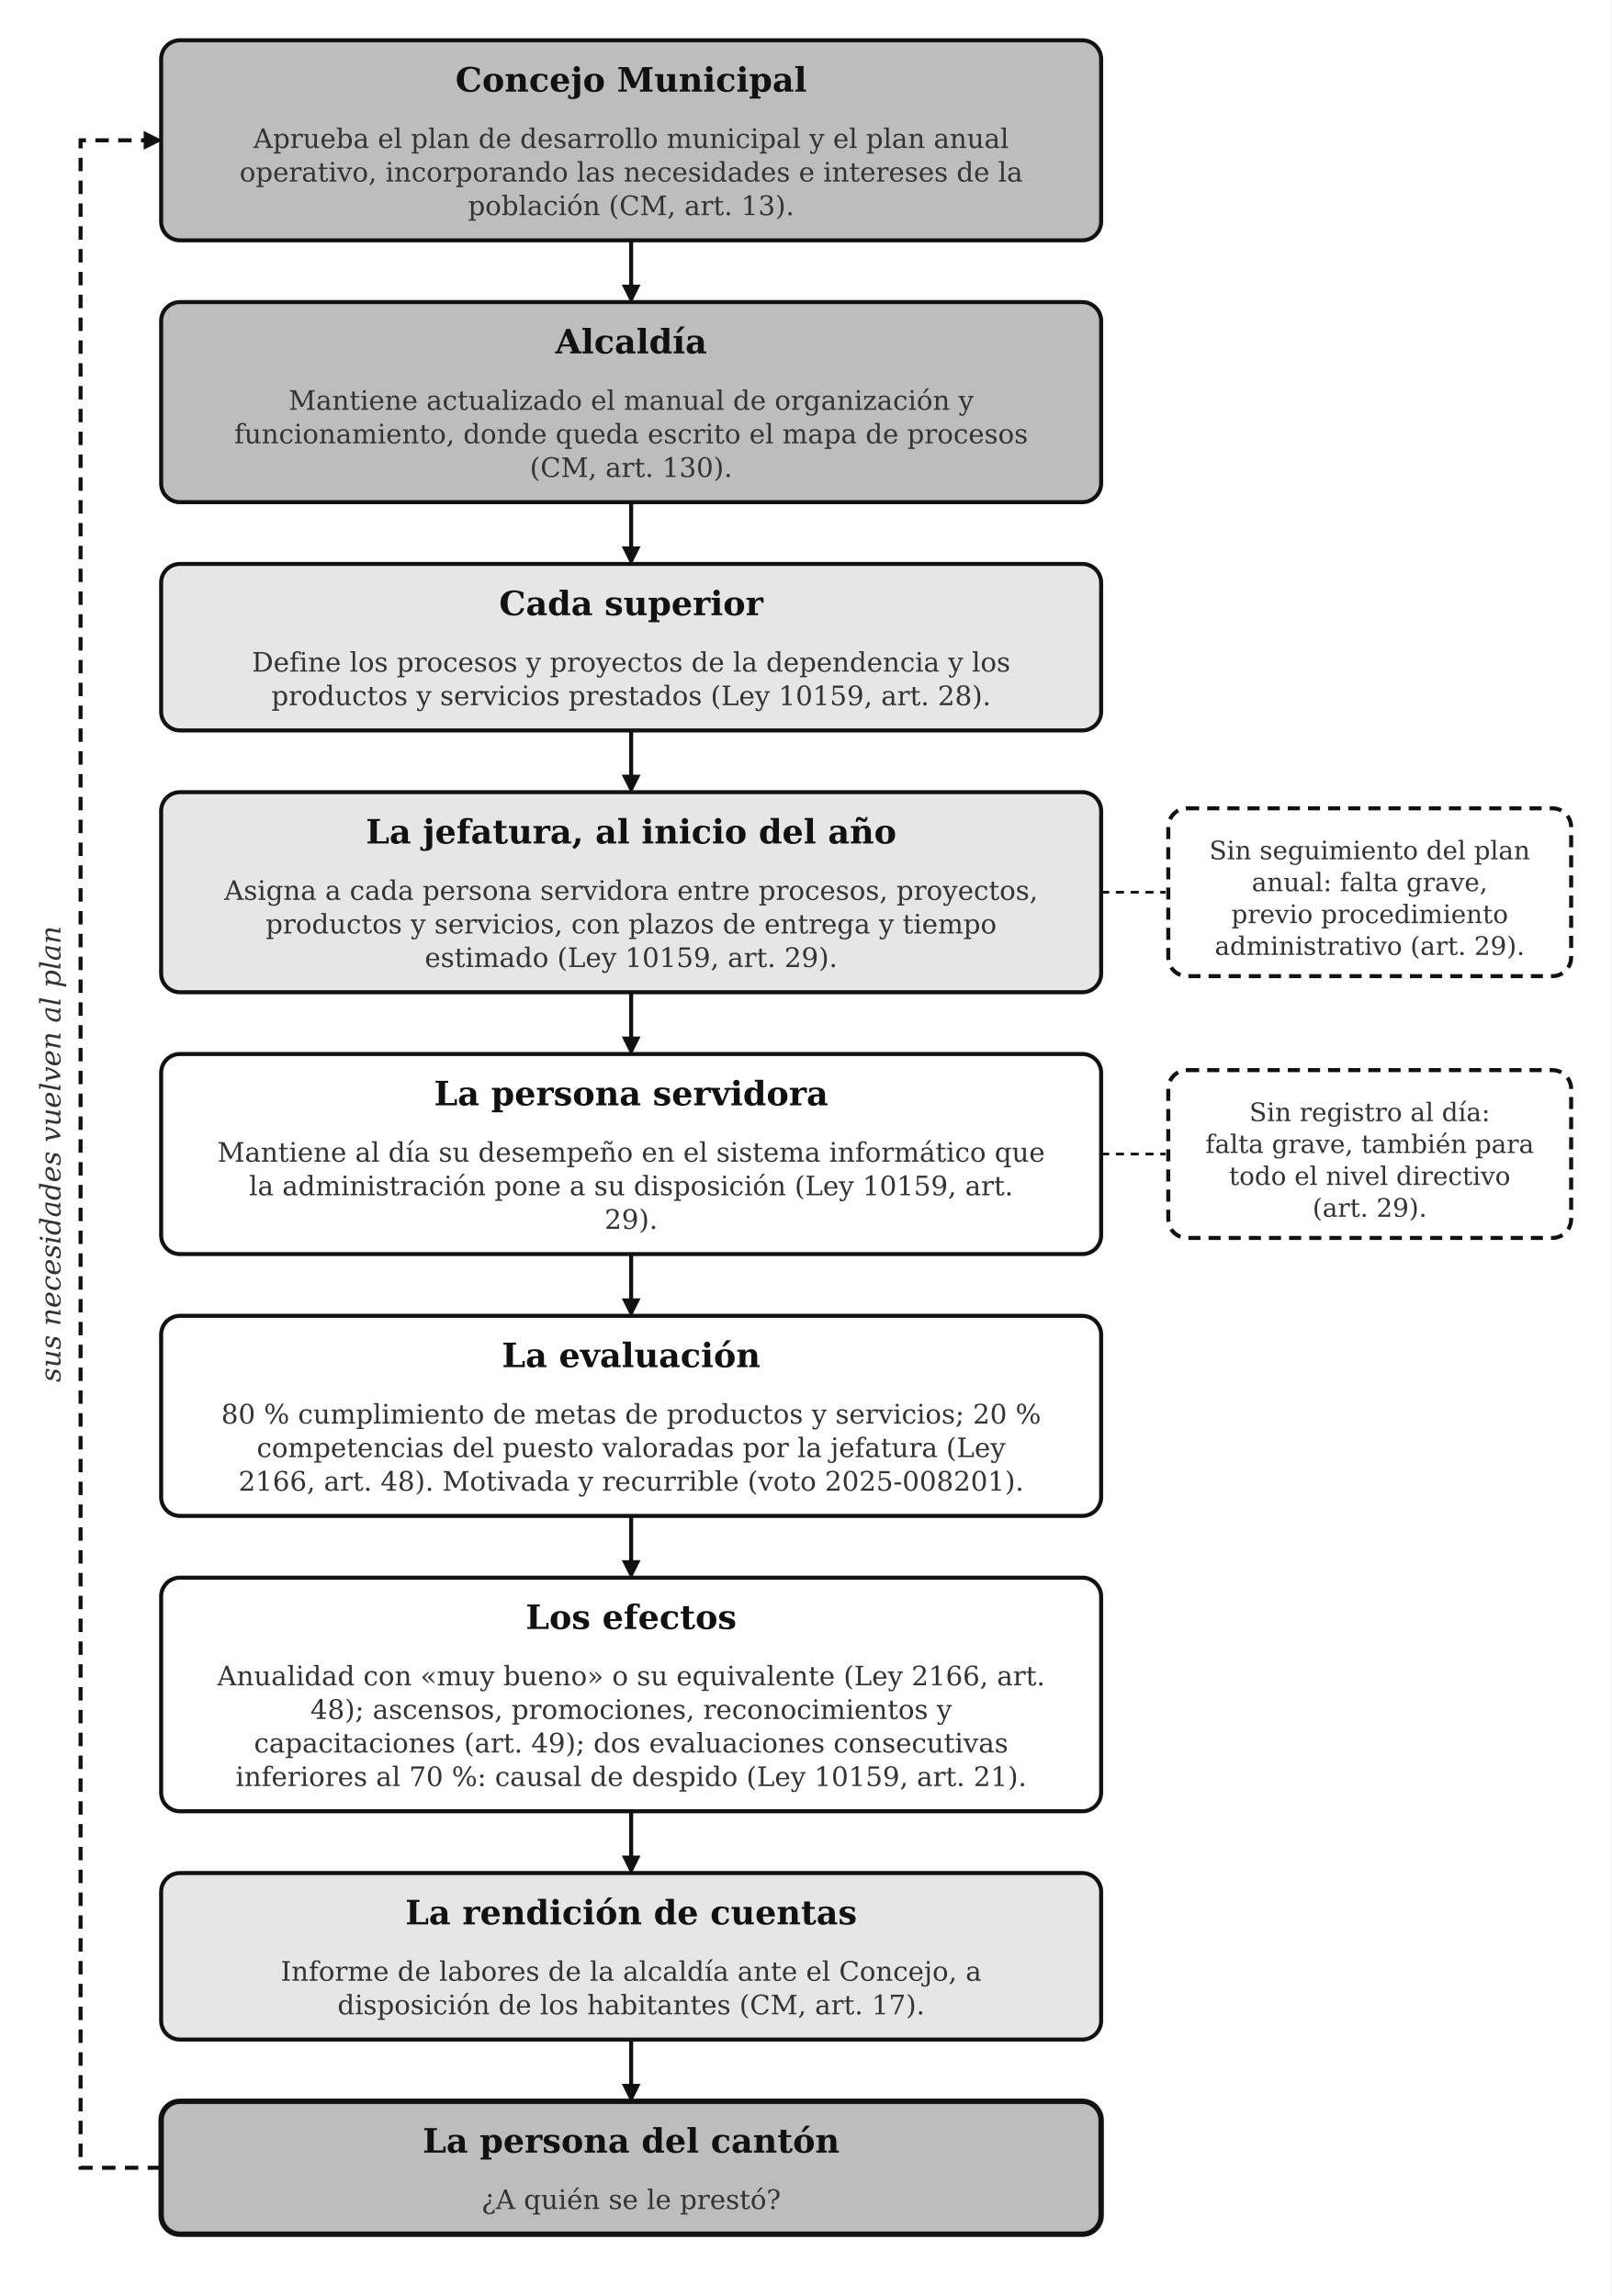
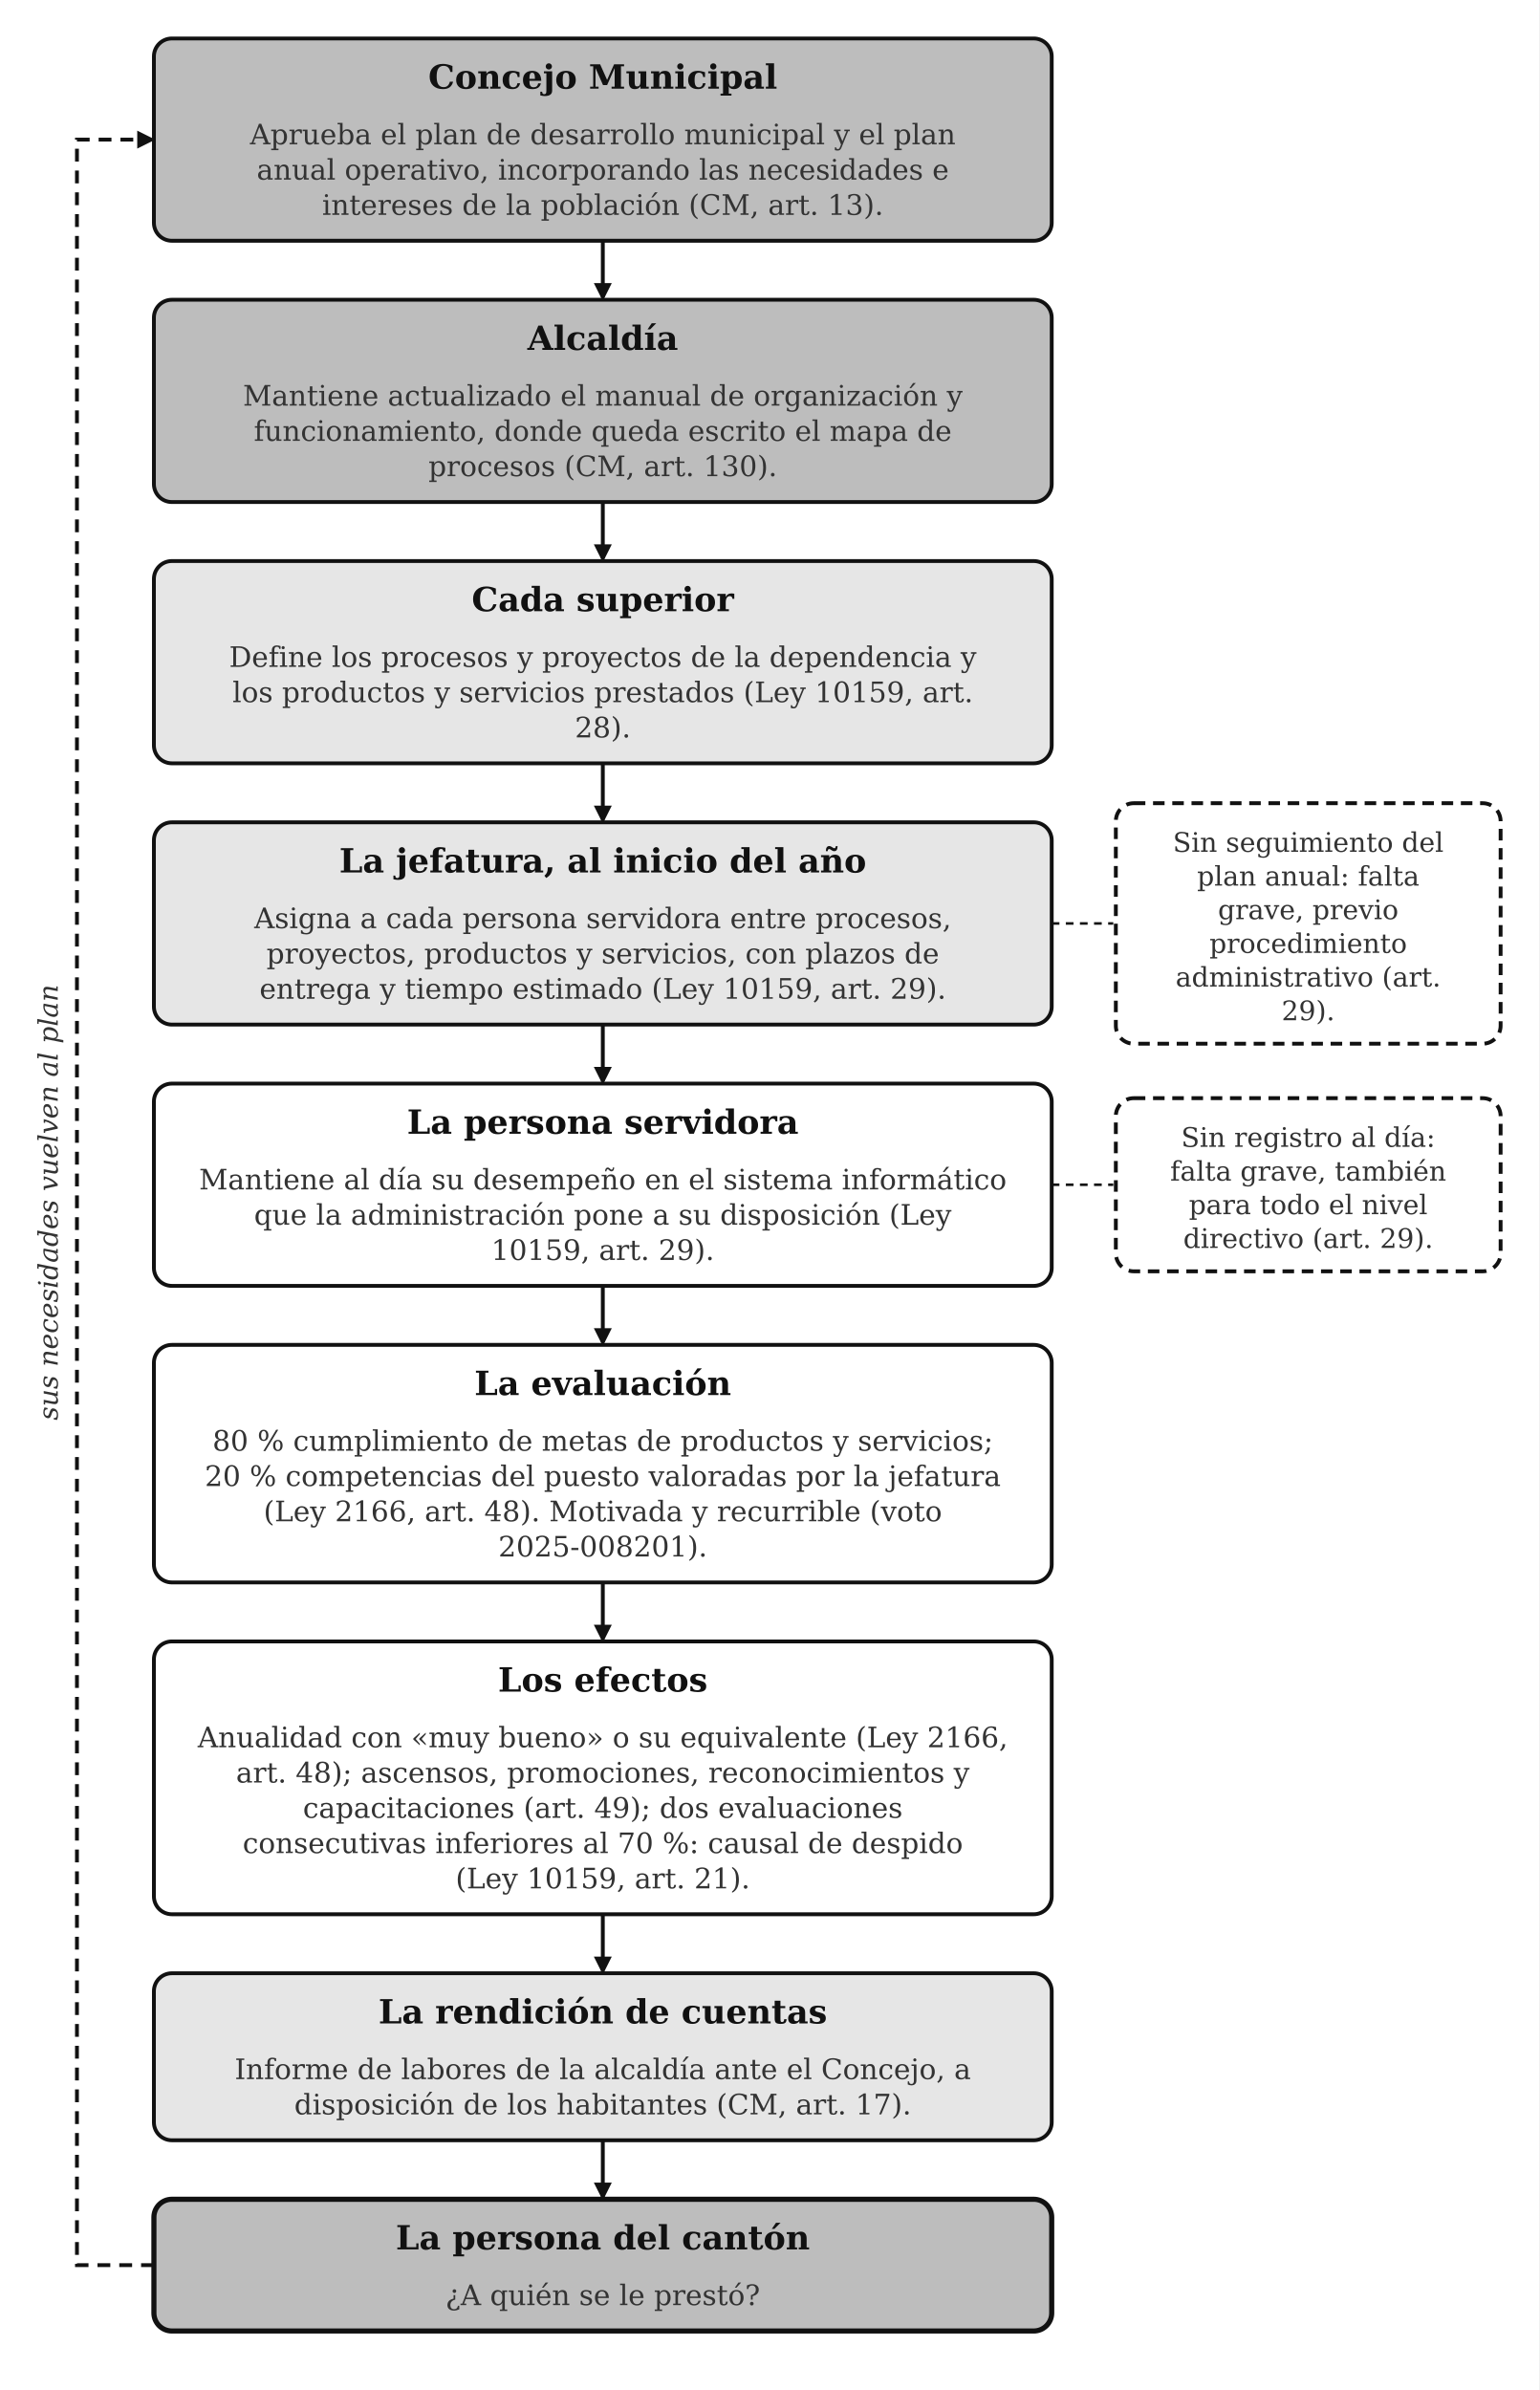
- <svg xmlns="http://www.w3.org/2000/svg" width="1200" height="1710.0" viewBox="0 0 1200 1710.0" font-family="DejaVu Serif, serif">
+ <svg xmlns="http://www.w3.org/2000/svg" width="1200" height="1863.3" viewBox="0 0 1200 1863.3" font-family="DejaVu Serif, serif">
  <defs>
    <marker id="ar" markerWidth="14" markerHeight="14" refX="11" refY="7" orient="auto" markerUnits="userSpaceOnUse">
      <path d="M0,0 L14,7 L0,14 Z" fill="#111" />
    </marker>
  </defs>
  <rect width="100%" height="100%" fill="white" />
-   <rect x="120" y="30" width="700" height="149.0" rx="14" fill="#bdbdbd" stroke="#111" stroke-width="3" />
-   <text x="470.0" y="68.2" font-size="25" font-weight="bold" font-style="normal" text-anchor="middle" fill="#111">Concejo Municipal</text>
-   <text x="470.0" y="110.2" font-size="20" font-weight="normal" font-style="normal" text-anchor="middle" fill="#333">Aprueba el plan de desarrollo municipal y el plan anual</text>
-   <text x="470.0" y="135.2" font-size="20" font-weight="normal" font-style="normal" text-anchor="middle" fill="#333">operativo, incorporando las necesidades e intereses de la</text>
-   <text x="470.0" y="160.2" font-size="20" font-weight="normal" font-style="normal" text-anchor="middle" fill="#333">población (CM, art. 13).</text>
-   <line x1="470.0" y1="179.0" x2="470.0" y2="223.0" stroke="#111" stroke-width="3" marker-end="url(#ar)" />
-   <rect x="120" y="225.0" width="700" height="149.0" rx="14" fill="#bdbdbd" stroke="#111" stroke-width="3" />
-   <text x="470.0" y="263.2" font-size="25" font-weight="bold" font-style="normal" text-anchor="middle" fill="#111">Alcaldía</text>
-   <text x="470.0" y="305.2" font-size="20" font-weight="normal" font-style="normal" text-anchor="middle" fill="#333">Mantiene actualizado el manual de organización y</text>
-   <text x="470.0" y="330.2" font-size="20" font-weight="normal" font-style="normal" text-anchor="middle" fill="#333">funcionamiento, donde queda escrito el mapa de procesos</text>
-   <text x="470.0" y="355.2" font-size="20" font-weight="normal" font-style="normal" text-anchor="middle" fill="#333">(CM, art. 130).</text>
-   <line x1="470.0" y1="374.0" x2="470.0" y2="418.0" stroke="#111" stroke-width="3" marker-end="url(#ar)" />
-   <rect x="120" y="420.0" width="700" height="124.0" rx="14" fill="#e6e6e6" stroke="#111" stroke-width="3" />
-   <text x="470.0" y="458.2" font-size="25" font-weight="bold" font-style="normal" text-anchor="middle" fill="#111">Cada superior</text>
-   <text x="470.0" y="500.2" font-size="20" font-weight="normal" font-style="normal" text-anchor="middle" fill="#333">Define los procesos y proyectos de la dependencia y los</text>
-   <text x="470.0" y="525.2" font-size="20" font-weight="normal" font-style="normal" text-anchor="middle" fill="#333">productos y servicios prestados (Ley 10159, art. 28).</text>
-   <line x1="470.0" y1="544.0" x2="470.0" y2="588.0" stroke="#111" stroke-width="3" marker-end="url(#ar)" />
-   <rect x="120" y="590.0" width="700" height="149.0" rx="14" fill="#e6e6e6" stroke="#111" stroke-width="3" />
-   <text x="470.0" y="628.2" font-size="25" font-weight="bold" font-style="normal" text-anchor="middle" fill="#111">La jefatura, al inicio del año</text>
-   <text x="470.0" y="670.2" font-size="20" font-weight="normal" font-style="normal" text-anchor="middle" fill="#333">Asigna a cada persona servidora entre procesos, proyectos,</text>
-   <text x="470.0" y="695.2" font-size="20" font-weight="normal" font-style="normal" text-anchor="middle" fill="#333">productos y servicios, con plazos de entrega y tiempo</text>
-   <text x="470.0" y="720.2" font-size="20" font-weight="normal" font-style="normal" text-anchor="middle" fill="#333">estimado (Ley 10159, art. 29).</text>
-   <rect x="870" y="602.0" width="300" height="125.0" rx="14" fill="white" stroke="#111" stroke-width="3" stroke-dasharray="9,6" />
-   <text x="1020.0" y="640.0" font-size="19" font-weight="normal" font-style="normal" text-anchor="middle" fill="#333">Sin seguimiento del plan</text>
-   <text x="1020.0" y="663.7" font-size="19" font-weight="normal" font-style="normal" text-anchor="middle" fill="#333">anual: falta grave,</text>
-   <text x="1020.0" y="687.5" font-size="19" font-weight="normal" font-style="normal" text-anchor="middle" fill="#333">previo procedimiento</text>
-   <text x="1020.0" y="711.2" font-size="19" font-weight="normal" font-style="normal" text-anchor="middle" fill="#333">administrativo (art. 29).</text>
-   <line x1="820" y1="664.5" x2="868" y2="664.5" stroke="#111" stroke-width="2" stroke-dasharray="6,5" />
-   <line x1="470.0" y1="739.0" x2="470.0" y2="783.0" stroke="#111" stroke-width="3" marker-end="url(#ar)" />
-   <rect x="120" y="785.0" width="700" height="149.0" rx="14" fill="white" stroke="#111" stroke-width="3" />
-   <text x="470.0" y="823.2" font-size="25" font-weight="bold" font-style="normal" text-anchor="middle" fill="#111">La persona servidora</text>
-   <text x="470.0" y="865.2" font-size="20" font-weight="normal" font-style="normal" text-anchor="middle" fill="#333">Mantiene al día su desempeño en el sistema informático que</text>
-   <text x="470.0" y="890.2" font-size="20" font-weight="normal" font-style="normal" text-anchor="middle" fill="#333">la administración pone a su disposición (Ley 10159, art.</text>
-   <text x="470.0" y="915.2" font-size="20" font-weight="normal" font-style="normal" text-anchor="middle" fill="#333">29).</text>
-   <rect x="870" y="797.0" width="300" height="125.0" rx="14" fill="white" stroke="#111" stroke-width="3" stroke-dasharray="9,6" />
-   <text x="1020.0" y="835.0" font-size="19" font-weight="normal" font-style="normal" text-anchor="middle" fill="#333">Sin registro al día:</text>
-   <text x="1020.0" y="858.7" font-size="19" font-weight="normal" font-style="normal" text-anchor="middle" fill="#333">falta grave, también para</text>
-   <text x="1020.0" y="882.5" font-size="19" font-weight="normal" font-style="normal" text-anchor="middle" fill="#333">todo el nivel directivo</text>
-   <text x="1020.0" y="906.2" font-size="19" font-weight="normal" font-style="normal" text-anchor="middle" fill="#333">(art. 29).</text>
-   <line x1="820" y1="859.5" x2="868" y2="859.5" stroke="#111" stroke-width="2" stroke-dasharray="6,5" />
-   <line x1="470.0" y1="934.0" x2="470.0" y2="978.0" stroke="#111" stroke-width="3" marker-end="url(#ar)" />
-   <rect x="120" y="980.0" width="700" height="149.0" rx="14" fill="white" stroke="#111" stroke-width="3" />
-   <text x="470.0" y="1018.2" font-size="25" font-weight="bold" font-style="normal" text-anchor="middle" fill="#111">La evaluación</text>
-   <text x="470.0" y="1060.2" font-size="20" font-weight="normal" font-style="normal" text-anchor="middle" fill="#333">80 % cumplimiento de metas de productos y servicios; 20 %</text>
-   <text x="470.0" y="1085.2" font-size="20" font-weight="normal" font-style="normal" text-anchor="middle" fill="#333">competencias del puesto valoradas por la jefatura (Ley</text>
-   <text x="470.0" y="1110.2" font-size="20" font-weight="normal" font-style="normal" text-anchor="middle" fill="#333">2166, art. 48). Motivada y recurrible (voto 2025-008201).</text>
-   <line x1="470.0" y1="1129.0" x2="470.0" y2="1173.0" stroke="#111" stroke-width="3" marker-end="url(#ar)" />
-   <rect x="120" y="1175.0" width="700" height="174.0" rx="14" fill="white" stroke="#111" stroke-width="3" />
-   <text x="470.0" y="1213.2" font-size="25" font-weight="bold" font-style="normal" text-anchor="middle" fill="#111">Los efectos</text>
-   <text x="470.0" y="1255.2" font-size="20" font-weight="normal" font-style="normal" text-anchor="middle" fill="#333">Anualidad con «muy bueno» o su equivalente (Ley 2166, art.</text>
-   <text x="470.0" y="1280.2" font-size="20" font-weight="normal" font-style="normal" text-anchor="middle" fill="#333">48); ascensos, promociones, reconocimientos y</text>
-   <text x="470.0" y="1305.2" font-size="20" font-weight="normal" font-style="normal" text-anchor="middle" fill="#333">capacitaciones (art. 49); dos evaluaciones consecutivas</text>
-   <text x="470.0" y="1330.2" font-size="20" font-weight="normal" font-style="normal" text-anchor="middle" fill="#333">inferiores al 70 %: causal de despido (Ley 10159, art. 21).</text>
-   <line x1="470.0" y1="1349.0" x2="470.0" y2="1393.0" stroke="#111" stroke-width="3" marker-end="url(#ar)" />
-   <rect x="120" y="1395.0" width="700" height="124.0" rx="14" fill="#e6e6e6" stroke="#111" stroke-width="3" />
-   <text x="470.0" y="1433.2" font-size="25" font-weight="bold" font-style="normal" text-anchor="middle" fill="#111">La rendición de cuentas</text>
-   <text x="470.0" y="1475.2" font-size="20" font-weight="normal" font-style="normal" text-anchor="middle" fill="#333">Informe de labores de la alcaldía ante el Concejo, a</text>
-   <text x="470.0" y="1500.2" font-size="20" font-weight="normal" font-style="normal" text-anchor="middle" fill="#333">disposición de los habitantes (CM, art. 17).</text>
-   <line x1="470.0" y1="1519.0" x2="470.0" y2="1563.0" stroke="#111" stroke-width="3" marker-end="url(#ar)" />
-   <rect x="120" y="1565.0" width="700" height="99.0" rx="14" fill="#bdbdbd" stroke="#111" stroke-width="4" />
-   <text x="470.0" y="1603.2" font-size="25" font-weight="bold" font-style="normal" text-anchor="middle" fill="#111">La persona del cantón</text>
-   <text x="470.0" y="1645.2" font-size="20" font-weight="normal" font-style="normal" text-anchor="middle" fill="#333">¿A quién se le prestó?</text>
-   <path d="M 120 1614.5 L 60 1614.5 L 60 104.5 L 118 104.5" fill="none" stroke="#111" stroke-width="3" marker-end="url(#ar)" stroke-dasharray="10,7" />
-   <text transform="translate(45,859.5) rotate(-90)" font-size="21" font-style="italic" text-anchor="middle" fill="#333">sus necesidades vuelven al plan</text>
+   <rect x="120" y="30" width="700" height="157.7" rx="14" fill="#bdbdbd" stroke="#111" stroke-width="3" />
+   <text x="470.0" y="69.1" font-size="26" font-weight="bold" font-style="normal" text-anchor="middle" fill="#111">Concejo Municipal</text>
+   <text x="470.0" y="112.5" font-size="22" font-weight="normal" font-style="normal" text-anchor="middle" fill="#333">Aprueba el plan de desarrollo municipal y el plan</text>
+   <text x="470.0" y="140.0" font-size="22" font-weight="normal" font-style="normal" text-anchor="middle" fill="#333">anual operativo, incorporando las necesidades e</text>
+   <text x="470.0" y="167.5" font-size="22" font-weight="normal" font-style="normal" text-anchor="middle" fill="#333">intereses de la población (CM, art. 13).</text>
+   <line x1="470.0" y1="187.7" x2="470.0" y2="231.7" stroke="#111" stroke-width="3" marker-end="url(#ar)" />
+   <rect x="120" y="233.7" width="700" height="157.7" rx="14" fill="#bdbdbd" stroke="#111" stroke-width="3" />
+   <text x="470.0" y="272.8" font-size="26" font-weight="bold" font-style="normal" text-anchor="middle" fill="#111">Alcaldía</text>
+   <text x="470.0" y="316.2" font-size="22" font-weight="normal" font-style="normal" text-anchor="middle" fill="#333">Mantiene actualizado el manual de organización y</text>
+   <text x="470.0" y="343.7" font-size="22" font-weight="normal" font-style="normal" text-anchor="middle" fill="#333">funcionamiento, donde queda escrito el mapa de</text>
+   <text x="470.0" y="371.2" font-size="22" font-weight="normal" font-style="normal" text-anchor="middle" fill="#333">procesos (CM, art. 130).</text>
+   <line x1="470.0" y1="391.4" x2="470.0" y2="435.4" stroke="#111" stroke-width="3" marker-end="url(#ar)" />
+   <rect x="120" y="437.4" width="700" height="157.7" rx="14" fill="#e6e6e6" stroke="#111" stroke-width="3" />
+   <text x="470.0" y="476.5" font-size="26" font-weight="bold" font-style="normal" text-anchor="middle" fill="#111">Cada superior</text>
+   <text x="470.0" y="519.9" font-size="22" font-weight="normal" font-style="normal" text-anchor="middle" fill="#333">Define los procesos y proyectos de la dependencia y</text>
+   <text x="470.0" y="547.4" font-size="22" font-weight="normal" font-style="normal" text-anchor="middle" fill="#333">los productos y servicios prestados (Ley 10159, art.</text>
+   <text x="470.0" y="574.9" font-size="22" font-weight="normal" font-style="normal" text-anchor="middle" fill="#333">28).</text>
+   <line x1="470.0" y1="595.1" x2="470.0" y2="639.1" stroke="#111" stroke-width="3" marker-end="url(#ar)" />
+   <rect x="120" y="641.1" width="700" height="157.7" rx="14" fill="#e6e6e6" stroke="#111" stroke-width="3" />
+   <text x="470.0" y="680.2" font-size="26" font-weight="bold" font-style="normal" text-anchor="middle" fill="#111">La jefatura, al inicio del año</text>
+   <text x="470.0" y="723.6" font-size="22" font-weight="normal" font-style="normal" text-anchor="middle" fill="#333">Asigna a cada persona servidora entre procesos,</text>
+   <text x="470.0" y="751.1" font-size="22" font-weight="normal" font-style="normal" text-anchor="middle" fill="#333">proyectos, productos y servicios, con plazos de</text>
+   <text x="470.0" y="778.6" font-size="22" font-weight="normal" font-style="normal" text-anchor="middle" fill="#333">entrega y tiempo estimado (Ley 10159, art. 29).</text>
+   <rect x="870" y="626.2" width="300" height="187.5" rx="14" fill="white" stroke="#111" stroke-width="3" stroke-dasharray="9,6" />
+   <text x="1020.0" y="664.1" font-size="21" font-weight="normal" font-style="normal" text-anchor="middle" fill="#333">Sin seguimiento del</text>
+   <text x="1020.0" y="690.4" font-size="21" font-weight="normal" font-style="normal" text-anchor="middle" fill="#333">plan anual: falta</text>
+   <text x="1020.0" y="716.6" font-size="21" font-weight="normal" font-style="normal" text-anchor="middle" fill="#333">grave, previo</text>
+   <text x="1020.0" y="742.9" font-size="21" font-weight="normal" font-style="normal" text-anchor="middle" fill="#333">procedimiento</text>
+   <text x="1020.0" y="769.1" font-size="21" font-weight="normal" font-style="normal" text-anchor="middle" fill="#333">administrativo (art.</text>
+   <text x="1020.0" y="795.4" font-size="21" font-weight="normal" font-style="normal" text-anchor="middle" fill="#333">29).</text>
+   <line x1="820" y1="719.95" x2="868" y2="719.95" stroke="#111" stroke-width="2" stroke-dasharray="6,5" />
+   <line x1="470.0" y1="798.8" x2="470.0" y2="842.8" stroke="#111" stroke-width="3" marker-end="url(#ar)" />
+   <rect x="120" y="844.8" width="700" height="157.7" rx="14" fill="white" stroke="#111" stroke-width="3" />
+   <text x="470.0" y="883.9" font-size="26" font-weight="bold" font-style="normal" text-anchor="middle" fill="#111">La persona servidora</text>
+   <text x="470.0" y="927.3" font-size="22" font-weight="normal" font-style="normal" text-anchor="middle" fill="#333">Mantiene al día su desempeño en el sistema informático</text>
+   <text x="470.0" y="954.8" font-size="22" font-weight="normal" font-style="normal" text-anchor="middle" fill="#333">que la administración pone a su disposición (Ley</text>
+   <text x="470.0" y="982.3" font-size="22" font-weight="normal" font-style="normal" text-anchor="middle" fill="#333">10159, art. 29).</text>
+   <rect x="870" y="856.15" width="300" height="135.0" rx="14" fill="white" stroke="#111" stroke-width="3" stroke-dasharray="9,6" />
+   <text x="1020.0" y="894.1" font-size="21" font-weight="normal" font-style="normal" text-anchor="middle" fill="#333">Sin registro al día:</text>
+   <text x="1020.0" y="920.4" font-size="21" font-weight="normal" font-style="normal" text-anchor="middle" fill="#333">falta grave, también</text>
+   <text x="1020.0" y="946.6" font-size="21" font-weight="normal" font-style="normal" text-anchor="middle" fill="#333">para todo el nivel</text>
+   <text x="1020.0" y="972.9" font-size="21" font-weight="normal" font-style="normal" text-anchor="middle" fill="#333">directivo (art. 29).</text>
+   <line x1="820" y1="923.65" x2="868" y2="923.65" stroke="#111" stroke-width="2" stroke-dasharray="6,5" />
+   <line x1="470.0" y1="1002.5" x2="470.0" y2="1046.5" stroke="#111" stroke-width="3" marker-end="url(#ar)" />
+   <rect x="120" y="1048.5" width="700" height="185.2" rx="14" fill="white" stroke="#111" stroke-width="3" />
+   <text x="470.0" y="1087.6" font-size="26" font-weight="bold" font-style="normal" text-anchor="middle" fill="#111">La evaluación</text>
+   <text x="470.0" y="1131.0" font-size="22" font-weight="normal" font-style="normal" text-anchor="middle" fill="#333">80 % cumplimiento de metas de productos y servicios;</text>
+   <text x="470.0" y="1158.5" font-size="22" font-weight="normal" font-style="normal" text-anchor="middle" fill="#333">20 % competencias del puesto valoradas por la jefatura</text>
+   <text x="470.0" y="1186.0" font-size="22" font-weight="normal" font-style="normal" text-anchor="middle" fill="#333">(Ley 2166, art. 48). Motivada y recurrible (voto</text>
+   <text x="470.0" y="1213.5" font-size="22" font-weight="normal" font-style="normal" text-anchor="middle" fill="#333">2025-008201).</text>
+   <line x1="470.0" y1="1233.7" x2="470.0" y2="1277.7" stroke="#111" stroke-width="3" marker-end="url(#ar)" />
+   <rect x="120" y="1279.7" width="700" height="212.7" rx="14" fill="white" stroke="#111" stroke-width="3" />
+   <text x="470.0" y="1318.8" font-size="26" font-weight="bold" font-style="normal" text-anchor="middle" fill="#111">Los efectos</text>
+   <text x="470.0" y="1362.2" font-size="22" font-weight="normal" font-style="normal" text-anchor="middle" fill="#333">Anualidad con «muy bueno» o su equivalente (Ley 2166,</text>
+   <text x="470.0" y="1389.7" font-size="22" font-weight="normal" font-style="normal" text-anchor="middle" fill="#333">art. 48); ascensos, promociones, reconocimientos y</text>
+   <text x="470.0" y="1417.2" font-size="22" font-weight="normal" font-style="normal" text-anchor="middle" fill="#333">capacitaciones (art. 49); dos evaluaciones</text>
+   <text x="470.0" y="1444.7" font-size="22" font-weight="normal" font-style="normal" text-anchor="middle" fill="#333">consecutivas inferiores al 70 %: causal de despido</text>
+   <text x="470.0" y="1472.2" font-size="22" font-weight="normal" font-style="normal" text-anchor="middle" fill="#333">(Ley 10159, art. 21).</text>
+   <line x1="470.0" y1="1492.4" x2="470.0" y2="1536.4" stroke="#111" stroke-width="3" marker-end="url(#ar)" />
+   <rect x="120" y="1538.4" width="700" height="130.2" rx="14" fill="#e6e6e6" stroke="#111" stroke-width="3" />
+   <text x="470.0" y="1577.5" font-size="26" font-weight="bold" font-style="normal" text-anchor="middle" fill="#111">La rendición de cuentas</text>
+   <text x="470.0" y="1620.9" font-size="22" font-weight="normal" font-style="normal" text-anchor="middle" fill="#333">Informe de labores de la alcaldía ante el Concejo, a</text>
+   <text x="470.0" y="1648.4" font-size="22" font-weight="normal" font-style="normal" text-anchor="middle" fill="#333">disposición de los habitantes (CM, art. 17).</text>
+   <line x1="470.0" y1="1668.6" x2="470.0" y2="1712.6" stroke="#111" stroke-width="3" marker-end="url(#ar)" />
+   <rect x="120" y="1714.6" width="700" height="102.7" rx="14" fill="#bdbdbd" stroke="#111" stroke-width="4" />
+   <text x="470.0" y="1753.7" font-size="26" font-weight="bold" font-style="normal" text-anchor="middle" fill="#111">La persona del cantón</text>
+   <text x="470.0" y="1797.1" font-size="22" font-weight="normal" font-style="normal" text-anchor="middle" fill="#333">¿A quién se le prestó?</text>
+   <path d="M 120 1765.95 L 60 1765.95 L 60 108.85 L 118 108.85" fill="none" stroke="#111" stroke-width="3" marker-end="url(#ar)" stroke-dasharray="10,7" />
+   <text transform="translate(45,937.4) rotate(-90)" font-size="21" font-style="italic" text-anchor="middle" fill="#333">sus necesidades vuelven al plan</text>
</svg>
